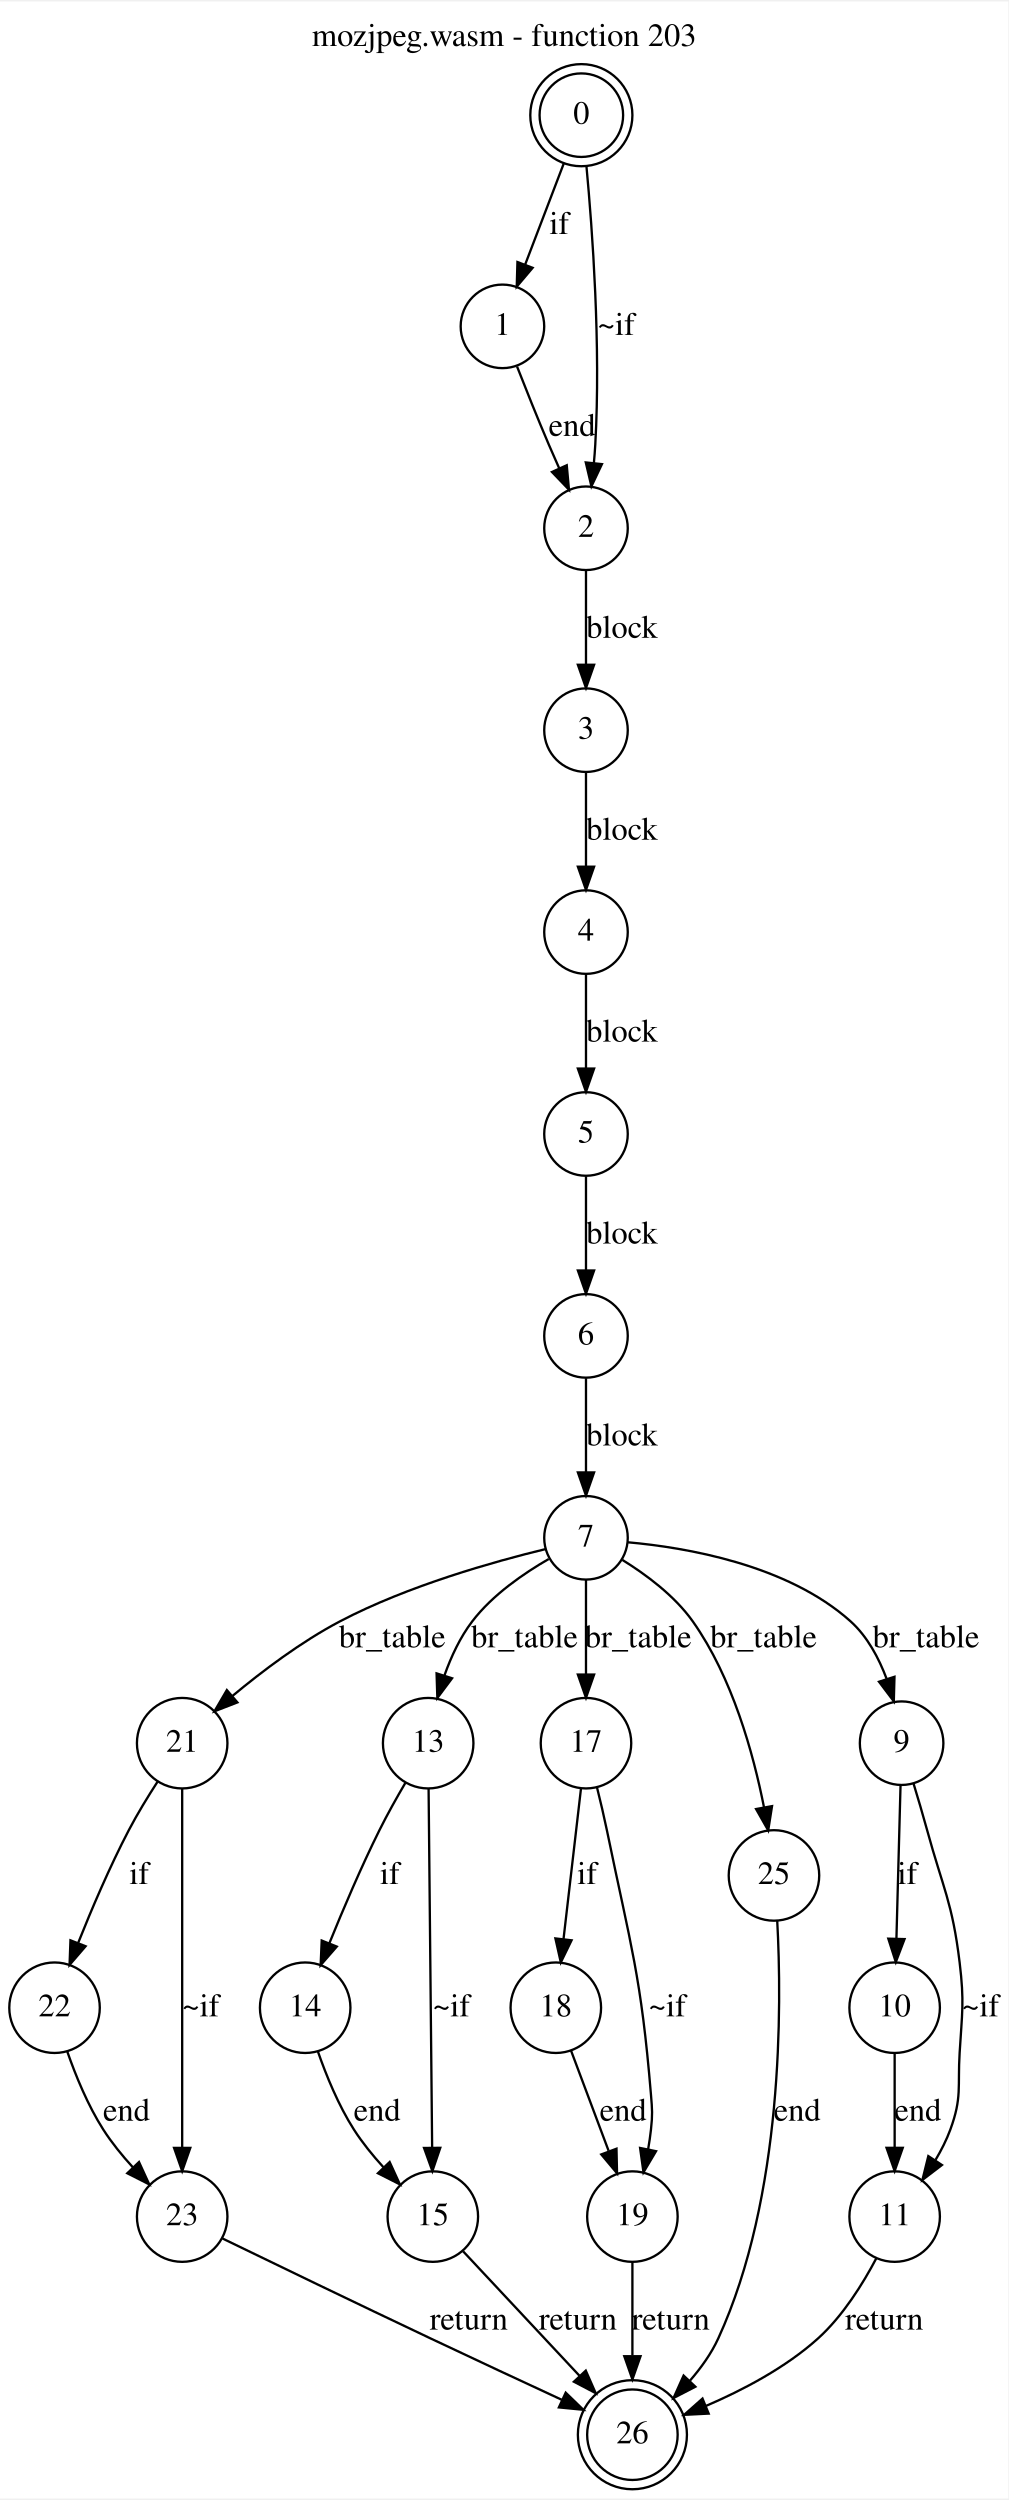
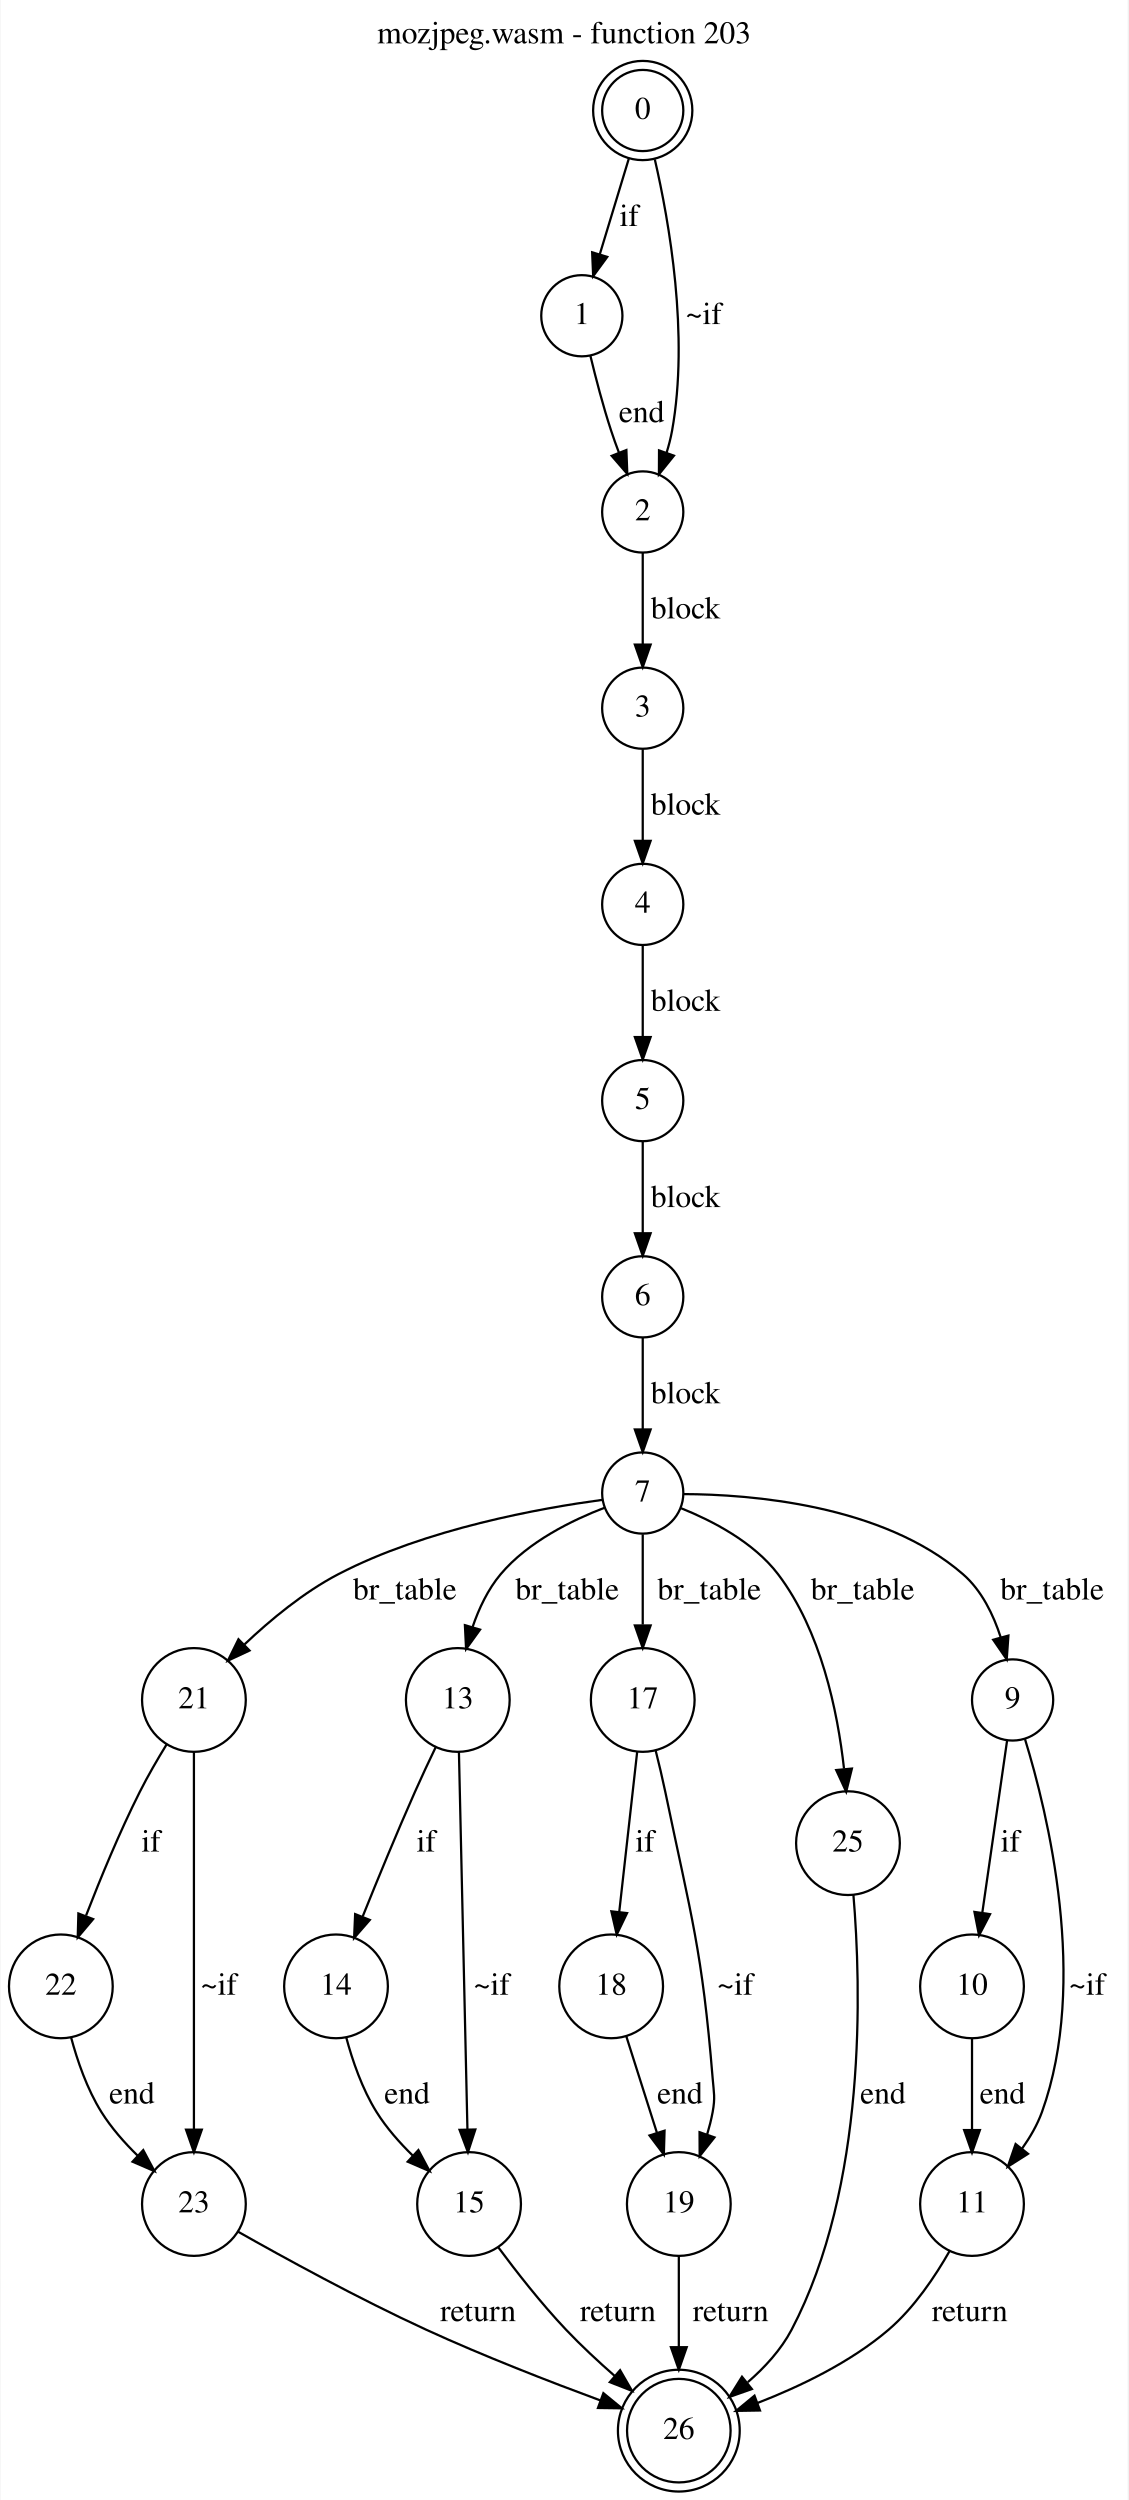
- <svg xmlns="http://www.w3.org/2000/svg" width="434pt" height="1076pt" viewBox="0.00 0.00 434.50 1075.98">
-   <g id="graph0" class="graph" transform="scale(1 1) rotate(0) translate(4 1071.98)">
-     <polygon fill="white" stroke="transparent" points="-4,4 -4,-1071.98 430.5,-1071.98 430.5,4 -4,4" />
-     <text text-anchor="middle" x="213.25" y="-1052.78" font-family="Times,serif" font-size="14.00">mozjpeg.wasm - function 203</text>
+ <svg xmlns="http://www.w3.org/2000/svg" width="500pt" height="1108pt" viewBox="0.00 0.00 499.75 1108.48">
+   <g id="graph0" class="graph" transform="scale(1 1) rotate(0) translate(4 1104.48)">
+     <polygon fill="white" stroke="transparent" points="-4,4 -4,-1104.48 495.75,-1104.48 495.75,4 -4,4" />
+     <text text-anchor="middle" x="245.87" y="-1085.28" font-family="Times,serif" font-size="14.00">mozjpeg.wasm - function 203</text>
    <g id="node1" class="node">
-       <ellipse fill="none" stroke="black" cx="246.5" cy="-1022.98" rx="18" ry="18" />
-       <ellipse fill="none" stroke="black" cx="246.5" cy="-1022.98" rx="22" ry="22" />
-       <text text-anchor="middle" x="246.5" y="-1019.28" font-family="Times,serif" font-size="14.00">0</text>
+       <ellipse fill="none" stroke="black" cx="280.75" cy="-1055.48" rx="18" ry="18" />
+       <ellipse fill="none" stroke="black" cx="280.75" cy="-1055.48" rx="22" ry="22" />
+       <text text-anchor="middle" x="280.75" y="-1051.78" font-family="Times,serif" font-size="14.00">0</text>
    </g>
    <g id="node3" class="node">
-       <ellipse fill="none" stroke="black" cx="212.5" cy="-931.98" rx="18" ry="18" />
-       <text text-anchor="middle" x="212.5" y="-928.28" font-family="Times,serif" font-size="14.00">1</text>
+       <ellipse fill="none" stroke="black" cx="253.75" cy="-964.48" rx="18" ry="18" />
+       <text text-anchor="middle" x="253.75" y="-960.78" font-family="Times,serif" font-size="14.00">1</text>
    </g>
    <g id="edge1" class="edge">
-       <path fill="none" stroke="black" d="M238.95,-1002.23C234.04,-989.37 227.59,-972.47 222.28,-958.59" />
-       <polygon fill="black" stroke="black" points="225.5,-957.21 218.66,-949.11 218.96,-959.7 225.5,-957.21" />
-       <text text-anchor="middle" x="237" y="-971.78" font-family="Times,serif" font-size="14.00">if</text>
+       <path fill="none" stroke="black" d="M274.62,-1034.28C270.8,-1021.7 265.85,-1005.37 261.72,-991.77" />
+       <polygon fill="black" stroke="black" points="265.02,-990.57 258.77,-982.02 258.32,-992.61 265.02,-990.57" />
+       <text text-anchor="middle" x="274.75" y="-1004.28" font-family="Times,serif" font-size="14.00">if</text>
    </g>
    <g id="node4" class="node">
-       <ellipse fill="none" stroke="black" cx="248.5" cy="-844.98" rx="18" ry="18" />
-       <text text-anchor="middle" x="248.5" y="-841.28" font-family="Times,serif" font-size="14.00">2</text>
+       <ellipse fill="none" stroke="black" cx="280.75" cy="-877.48" rx="18" ry="18" />
+       <text text-anchor="middle" x="280.75" y="-873.78" font-family="Times,serif" font-size="14.00">2</text>
    </g>
    <g id="edge2" class="edge">
-       <path fill="none" stroke="black" d="M248.7,-1000.95C251.28,-973.39 254.92,-923.55 252.5,-880.98 252.35,-878.42 252.15,-875.75 251.9,-873.09" />
-       <polygon fill="black" stroke="black" points="255.37,-872.62 250.84,-863.04 248.41,-873.35 255.37,-872.62" />
-       <text text-anchor="middle" x="261.5" y="-928.28" font-family="Times,serif" font-size="14.00">~if</text>
+       <path fill="none" stroke="black" d="M286.11,-1033.78C292.49,-1006.16 301.36,-955.82 293.75,-913.48 293.16,-910.23 292.3,-906.88 291.28,-903.61" />
+       <polygon fill="black" stroke="black" points="294.58,-902.43 287.93,-894.17 287.98,-904.77 294.58,-902.43" />
+       <text text-anchor="middle" x="307.75" y="-960.78" font-family="Times,serif" font-size="14.00">~if</text>
    </g>
    <g id="node2" class="node">
-       <ellipse fill="none" stroke="black" cx="268.5" cy="-23.5" rx="19.5" ry="19.5" />
-       <ellipse fill="none" stroke="black" cx="268.5" cy="-23.5" rx="23.5" ry="23.5" />
-       <text text-anchor="middle" x="268.5" y="-19.8" font-family="Times,serif" font-size="14.00">26</text>
+       <ellipse fill="none" stroke="black" cx="296.75" cy="-26.75" rx="22.96" ry="22.96" />
+       <ellipse fill="none" stroke="black" cx="296.75" cy="-26.75" rx="27" ry="27" />
+       <text text-anchor="middle" x="296.75" y="-23.05" font-family="Times,serif" font-size="14.00">26</text>
    </g>
    <g id="edge3" class="edge">
-       <path fill="none" stroke="black" d="M218.79,-914.69C222.63,-904.87 227.71,-892.16 232.5,-880.98 233.91,-877.69 235.43,-874.24 236.95,-870.84" />
-       <polygon fill="black" stroke="black" points="240.21,-872.14 241.17,-861.59 233.84,-869.24 240.21,-872.14" />
-       <text text-anchor="middle" x="242.5" y="-884.78" font-family="Times,serif" font-size="14.00">end</text>
+       <path fill="none" stroke="black" d="M257.56,-946.66C259.91,-936.89 263.16,-924.39 266.75,-913.48 267.79,-910.31 268.97,-907.01 270.2,-903.77" />
+       <polygon fill="black" stroke="black" points="273.5,-904.94 273.91,-894.35 266.98,-902.37 273.5,-904.94" />
+       <text text-anchor="middle" x="280.25" y="-917.28" font-family="Times,serif" font-size="14.00">end</text>
    </g>
    <g id="node5" class="node">
-       <ellipse fill="none" stroke="black" cx="248.5" cy="-757.98" rx="18" ry="18" />
-       <text text-anchor="middle" x="248.5" y="-754.28" font-family="Times,serif" font-size="14.00">3</text>
+       <ellipse fill="none" stroke="black" cx="280.75" cy="-790.48" rx="18" ry="18" />
+       <text text-anchor="middle" x="280.75" y="-786.78" font-family="Times,serif" font-size="14.00">3</text>
    </g>
    <g id="edge4" class="edge">
-       <path fill="none" stroke="black" d="M248.5,-826.78C248.5,-815.15 248.5,-799.53 248.5,-786.22" />
-       <polygon fill="black" stroke="black" points="252,-786.16 248.5,-776.16 245,-786.16 252,-786.16" />
-       <text text-anchor="middle" x="264" y="-797.78" font-family="Times,serif" font-size="14.00">block</text>
+       <path fill="none" stroke="black" d="M280.75,-859.28C280.75,-847.64 280.75,-832.03 280.75,-818.72" />
+       <polygon fill="black" stroke="black" points="284.25,-818.66 280.75,-808.66 277.25,-818.66 284.25,-818.66" />
+       <text text-anchor="middle" x="299.75" y="-830.28" font-family="Times,serif" font-size="14.00">block</text>
    </g>
    <g id="node6" class="node">
-       <ellipse fill="none" stroke="black" cx="248.5" cy="-670.98" rx="18" ry="18" />
-       <text text-anchor="middle" x="248.5" y="-667.28" font-family="Times,serif" font-size="14.00">4</text>
+       <ellipse fill="none" stroke="black" cx="280.75" cy="-703.48" rx="18" ry="18" />
+       <text text-anchor="middle" x="280.75" y="-699.78" font-family="Times,serif" font-size="14.00">4</text>
    </g>
    <g id="edge5" class="edge">
-       <path fill="none" stroke="black" d="M248.5,-739.78C248.5,-728.15 248.5,-712.53 248.5,-699.22" />
-       <polygon fill="black" stroke="black" points="252,-699.16 248.5,-689.16 245,-699.16 252,-699.16" />
-       <text text-anchor="middle" x="264" y="-710.78" font-family="Times,serif" font-size="14.00">block</text>
+       <path fill="none" stroke="black" d="M280.75,-772.28C280.75,-760.64 280.75,-745.03 280.75,-731.72" />
+       <polygon fill="black" stroke="black" points="284.25,-731.66 280.75,-721.66 277.25,-731.66 284.25,-731.66" />
+       <text text-anchor="middle" x="299.75" y="-743.28" font-family="Times,serif" font-size="14.00">block</text>
    </g>
    <g id="node7" class="node">
-       <ellipse fill="none" stroke="black" cx="248.5" cy="-583.98" rx="18" ry="18" />
-       <text text-anchor="middle" x="248.5" y="-580.28" font-family="Times,serif" font-size="14.00">5</text>
+       <ellipse fill="none" stroke="black" cx="280.75" cy="-616.48" rx="18" ry="18" />
+       <text text-anchor="middle" x="280.75" y="-612.78" font-family="Times,serif" font-size="14.00">5</text>
    </g>
    <g id="edge6" class="edge">
-       <path fill="none" stroke="black" d="M248.5,-652.78C248.5,-641.15 248.5,-625.53 248.5,-612.22" />
-       <polygon fill="black" stroke="black" points="252,-612.16 248.5,-602.16 245,-612.16 252,-612.16" />
-       <text text-anchor="middle" x="264" y="-623.78" font-family="Times,serif" font-size="14.00">block</text>
+       <path fill="none" stroke="black" d="M280.75,-685.28C280.75,-673.64 280.75,-658.03 280.75,-644.72" />
+       <polygon fill="black" stroke="black" points="284.25,-644.66 280.75,-634.66 277.25,-644.66 284.25,-644.66" />
+       <text text-anchor="middle" x="299.75" y="-656.28" font-family="Times,serif" font-size="14.00">block</text>
    </g>
    <g id="node8" class="node">
-       <ellipse fill="none" stroke="black" cx="248.5" cy="-496.98" rx="18" ry="18" />
-       <text text-anchor="middle" x="248.5" y="-493.28" font-family="Times,serif" font-size="14.00">6</text>
+       <ellipse fill="none" stroke="black" cx="280.75" cy="-529.48" rx="18" ry="18" />
+       <text text-anchor="middle" x="280.75" y="-525.78" font-family="Times,serif" font-size="14.00">6</text>
    </g>
    <g id="edge7" class="edge">
-       <path fill="none" stroke="black" d="M248.5,-565.78C248.5,-554.15 248.5,-538.53 248.5,-525.22" />
-       <polygon fill="black" stroke="black" points="252,-525.16 248.5,-515.16 245,-525.16 252,-525.16" />
-       <text text-anchor="middle" x="264" y="-536.78" font-family="Times,serif" font-size="14.00">block</text>
+       <path fill="none" stroke="black" d="M280.75,-598.28C280.75,-586.64 280.75,-571.03 280.75,-557.72" />
+       <polygon fill="black" stroke="black" points="284.25,-557.66 280.75,-547.66 277.25,-557.66 284.25,-557.66" />
+       <text text-anchor="middle" x="299.75" y="-569.28" font-family="Times,serif" font-size="14.00">block</text>
    </g>
    <g id="node9" class="node">
-       <ellipse fill="none" stroke="black" cx="248.5" cy="-409.98" rx="18" ry="18" />
-       <text text-anchor="middle" x="248.5" y="-406.28" font-family="Times,serif" font-size="14.00">7</text>
+       <ellipse fill="none" stroke="black" cx="280.75" cy="-442.48" rx="18" ry="18" />
+       <text text-anchor="middle" x="280.75" y="-438.78" font-family="Times,serif" font-size="14.00">7</text>
    </g>
    <g id="edge8" class="edge">
-       <path fill="none" stroke="black" d="M248.5,-478.78C248.5,-467.15 248.5,-451.53 248.5,-438.22" />
-       <polygon fill="black" stroke="black" points="252,-438.16 248.5,-428.16 245,-438.16 252,-438.16" />
-       <text text-anchor="middle" x="264" y="-449.78" font-family="Times,serif" font-size="14.00">block</text>
+       <path fill="none" stroke="black" d="M280.75,-511.28C280.75,-499.64 280.75,-484.03 280.75,-470.72" />
+       <polygon fill="black" stroke="black" points="284.25,-470.66 280.75,-460.66 277.25,-470.66 284.25,-470.66" />
+       <text text-anchor="middle" x="299.75" y="-482.28" font-family="Times,serif" font-size="14.00">block</text>
    </g>
    <g id="node10" class="node">
-       <ellipse fill="none" stroke="black" cx="74.5" cy="-321.48" rx="19.5" ry="19.5" />
-       <text text-anchor="middle" x="74.5" y="-317.78" font-family="Times,serif" font-size="14.00">21</text>
+       <ellipse fill="none" stroke="black" cx="81.75" cy="-350.73" rx="23" ry="23" />
+       <text text-anchor="middle" x="81.75" y="-347.03" font-family="Times,serif" font-size="14.00">21</text>
    </g>
    <g id="edge9" class="edge">
-       <path fill="none" stroke="black" d="M230.9,-405.07C209.28,-399.83 171.84,-389.39 142.5,-373.98 125.83,-365.23 108.94,-352.47 96.17,-341.84" />
-       <polygon fill="black" stroke="black" points="98.29,-339.05 88.41,-335.22 93.75,-344.37 98.29,-339.05" />
-       <text text-anchor="middle" x="165" y="-362.78" font-family="Times,serif" font-size="14.00">br_table</text>
+       <path fill="none" stroke="black" d="M262.78,-439.45C236,-435.85 184.61,-426.74 145.75,-406.48 130.47,-398.51 115.7,-386.29 104.21,-375.4" />
+       <polygon fill="black" stroke="black" points="106.4,-372.65 96.81,-368.16 101.5,-377.65 106.4,-372.65" />
+       <text text-anchor="middle" x="175.25" y="-395.28" font-family="Times,serif" font-size="14.00">br_table</text>
    </g>
    <g id="node11" class="node">
-       <ellipse fill="none" stroke="black" cx="180.5" cy="-321.48" rx="19.5" ry="19.5" />
-       <text text-anchor="middle" x="180.5" y="-317.78" font-family="Times,serif" font-size="14.00">13</text>
+       <ellipse fill="none" stroke="black" cx="198.75" cy="-350.73" rx="23" ry="23" />
+       <text text-anchor="middle" x="198.75" y="-347.03" font-family="Times,serif" font-size="14.00">13</text>
    </g>
    <g id="edge10" class="edge">
-       <path fill="none" stroke="black" d="M232.44,-400.84C221.81,-394.72 208.25,-385.45 199.5,-373.98 194.29,-367.17 190.4,-358.78 187.54,-350.76" />
-       <polygon fill="black" stroke="black" points="190.79,-349.45 184.45,-340.96 184.12,-351.55 190.79,-349.45" />
-       <text text-anchor="middle" x="222" y="-362.78" font-family="Times,serif" font-size="14.00">br_table</text>
+       <path fill="none" stroke="black" d="M263.78,-435.95C249.64,-430.52 229.9,-420.94 217.75,-406.48 212.13,-399.8 208.14,-391.36 205.32,-383.12" />
+       <polygon fill="black" stroke="black" points="208.61,-381.91 202.42,-373.31 201.9,-383.89 208.61,-381.91" />
+       <text text-anchor="middle" x="247.25" y="-395.28" font-family="Times,serif" font-size="14.00">br_table</text>
    </g>
    <g id="node12" class="node">
-       <ellipse fill="none" stroke="black" cx="248.5" cy="-321.48" rx="19.5" ry="19.5" />
-       <text text-anchor="middle" x="248.5" y="-317.78" font-family="Times,serif" font-size="14.00">17</text>
+       <ellipse fill="none" stroke="black" cx="280.75" cy="-350.73" rx="23" ry="23" />
+       <text text-anchor="middle" x="280.75" y="-347.03" font-family="Times,serif" font-size="14.00">17</text>
    </g>
    <g id="edge11" class="edge">
-       <path fill="none" stroke="black" d="M248.5,-391.89C248.5,-380.32 248.5,-364.73 248.5,-351.27" />
-       <polygon fill="black" stroke="black" points="252,-351.04 248.5,-341.04 245,-351.04 252,-351.04" />
-       <text text-anchor="middle" x="271" y="-362.78" font-family="Times,serif" font-size="14.00">br_table</text>
+       <path fill="none" stroke="black" d="M280.75,-424.18C280.75,-412.84 280.75,-397.68 280.75,-384.15" />
+       <polygon fill="black" stroke="black" points="284.25,-383.76 280.75,-373.76 277.25,-383.76 284.25,-383.76" />
+       <text text-anchor="middle" x="310.25" y="-395.28" font-family="Times,serif" font-size="14.00">br_table</text>
    </g>
    <g id="node13" class="node">
-       <ellipse fill="none" stroke="black" cx="329.5" cy="-264.49" rx="19.5" ry="19.5" />
-       <text text-anchor="middle" x="329.5" y="-260.79" font-family="Times,serif" font-size="14.00">25</text>
+       <ellipse fill="none" stroke="black" cx="371.75" cy="-287.24" rx="23" ry="23" />
+       <text text-anchor="middle" x="371.75" y="-283.54" font-family="Times,serif" font-size="14.00">25</text>
    </g>
    <g id="edge12" class="edge">
-       <path fill="none" stroke="black" d="M264.15,-400.46C274.12,-394.3 286.61,-385.12 294.5,-373.98 311.56,-349.89 320.62,-317.04 325.21,-293.82" />
-       <polygon fill="black" stroke="black" points="328.67,-294.36 327.02,-283.89 321.79,-293.1 328.67,-294.36" />
-       <text text-anchor="middle" x="325" y="-362.78" font-family="Times,serif" font-size="14.00">br_table</text>
+       <path fill="none" stroke="black" d="M297.74,-435.75C311.34,-430.3 329.88,-420.79 340.75,-406.48 359.73,-381.49 367.13,-345.92 369.99,-320.32" />
+       <polygon fill="black" stroke="black" points="373.5,-320.31 370.96,-310.03 366.53,-319.65 373.5,-320.31" />
+       <text text-anchor="middle" x="378.25" y="-395.28" font-family="Times,serif" font-size="14.00">br_table</text>
    </g>
    <g id="node14" class="node">
-       <ellipse fill="none" stroke="black" cx="384.5" cy="-321.48" rx="18" ry="18" />
-       <text text-anchor="middle" x="384.5" y="-317.78" font-family="Times,serif" font-size="14.00">9</text>
+       <ellipse fill="none" stroke="black" cx="444.75" cy="-350.73" rx="18" ry="18" />
+       <text text-anchor="middle" x="444.75" y="-347.03" font-family="Times,serif" font-size="14.00">9</text>
    </g>
    <g id="edge13" class="edge">
-       <path fill="none" stroke="black" d="M266.58,-408.04C291.19,-405.84 335.25,-398.49 362.5,-373.98 369.75,-367.46 374.69,-358.15 378.03,-349.23" />
-       <polygon fill="black" stroke="black" points="381.43,-350.09 381.14,-339.5 374.76,-347.96 381.43,-350.09" />
-       <text text-anchor="middle" x="395" y="-362.78" font-family="Times,serif" font-size="14.00">br_table</text>
+       <path fill="none" stroke="black" d="M298.8,-442.01C328.29,-441.89 387.09,-437.45 422.75,-406.48 431.04,-399.28 436.25,-388.5 439.5,-378.41" />
+       <polygon fill="black" stroke="black" points="442.89,-379.27 442.14,-368.7 436.14,-377.43 442.89,-379.27" />
+       <text text-anchor="middle" x="462.25" y="-395.28" font-family="Times,serif" font-size="14.00">br_table</text>
    </g>
    <g id="node21" class="node">
-       <ellipse fill="none" stroke="black" cx="19.5" cy="-207.49" rx="19.5" ry="19.5" />
-       <text text-anchor="middle" x="19.5" y="-203.79" font-family="Times,serif" font-size="14.00">22</text>
+       <ellipse fill="none" stroke="black" cx="22.75" cy="-223.74" rx="23" ry="23" />
+       <text text-anchor="middle" x="22.75" y="-220.04" font-family="Times,serif" font-size="14.00">22</text>
    </g>
    <g id="edge26" class="edge">
-       <path fill="none" stroke="black" d="M63.85,-304.82C59.75,-298.49 55.18,-291.02 51.5,-283.99 43.3,-268.3 35.52,-250.05 29.68,-235.42" />
-       <polygon fill="black" stroke="black" points="32.88,-233.98 25.97,-225.95 26.36,-236.53 32.88,-233.98" />
-       <text text-anchor="middle" x="56" y="-260.79" font-family="Times,serif" font-size="14.00">if</text>
+       <path fill="none" stroke="black" d="M69.67,-331.06C65.65,-324.52 61.3,-317.04 57.75,-309.98 48.81,-292.23 40.31,-271.64 33.92,-255.14" />
+       <polygon fill="black" stroke="black" points="37.06,-253.56 30.23,-245.46 30.52,-256.05 37.06,-253.56" />
+       <text text-anchor="middle" x="62.75" y="-283.54" font-family="Times,serif" font-size="14.00">if</text>
    </g>
    <g id="node22" class="node">
-       <ellipse fill="none" stroke="black" cx="74.5" cy="-117.49" rx="19.5" ry="19.5" />
-       <text text-anchor="middle" x="74.5" y="-113.79" font-family="Times,serif" font-size="14.00">23</text>
+       <ellipse fill="none" stroke="black" cx="81.75" cy="-127.24" rx="23" ry="23" />
+       <text text-anchor="middle" x="81.75" y="-123.54" font-family="Times,serif" font-size="14.00">23</text>
    </g>
    <g id="edge27" class="edge">
-       <path fill="none" stroke="black" d="M74.5,-301.84C74.5,-266.45 74.5,-189.28 74.5,-147.22" />
-       <polygon fill="black" stroke="black" points="78,-147.09 74.5,-137.09 71,-147.09 78,-147.09" />
-       <text text-anchor="middle" x="82.5" y="-203.79" font-family="Times,serif" font-size="14.00">~if</text>
+       <path fill="none" stroke="black" d="M81.75,-327.68C81.75,-288.38 81.75,-206.06 81.75,-160.43" />
+       <polygon fill="black" stroke="black" points="85.25,-160.2 81.75,-150.2 78.25,-160.2 85.25,-160.2" />
+       <text text-anchor="middle" x="92.75" y="-220.04" font-family="Times,serif" font-size="14.00">~if</text>
    </g>
    <g id="node17" class="node">
-       <ellipse fill="none" stroke="black" cx="127.5" cy="-207.49" rx="19.5" ry="19.5" />
-       <text text-anchor="middle" x="127.5" y="-203.79" font-family="Times,serif" font-size="14.00">14</text>
+       <ellipse fill="none" stroke="black" cx="144.75" cy="-223.74" rx="23" ry="23" />
+       <text text-anchor="middle" x="144.75" y="-220.04" font-family="Times,serif" font-size="14.00">14</text>
    </g>
    <g id="edge18" class="edge">
-       <path fill="none" stroke="black" d="M170.66,-304.36C166.98,-298.09 162.88,-290.79 159.5,-283.99 151.62,-268.14 143.85,-249.88 137.93,-235.29" />
-       <polygon fill="black" stroke="black" points="141.12,-233.84 134.16,-225.85 134.62,-236.43 141.12,-233.84" />
-       <text text-anchor="middle" x="164" y="-260.79" font-family="Times,serif" font-size="14.00">if</text>
+       <path fill="none" stroke="black" d="M189.06,-330.02C186,-323.66 182.66,-316.56 179.75,-309.98 171.69,-291.82 163.21,-271.21 156.61,-254.81" />
+       <polygon fill="black" stroke="black" points="159.73,-253.19 152.77,-245.2 153.23,-255.79 159.73,-253.19" />
+       <text text-anchor="middle" x="184.75" y="-283.54" font-family="Times,serif" font-size="14.00">if</text>
    </g>
    <g id="node18" class="node">
-       <ellipse fill="none" stroke="black" cx="182.5" cy="-117.49" rx="19.5" ry="19.5" />
-       <text text-anchor="middle" x="182.5" y="-113.79" font-family="Times,serif" font-size="14.00">15</text>
+       <ellipse fill="none" stroke="black" cx="203.75" cy="-127.24" rx="23" ry="23" />
+       <text text-anchor="middle" x="203.75" y="-123.54" font-family="Times,serif" font-size="14.00">15</text>
    </g>
    <g id="edge19" class="edge">
-       <path fill="none" stroke="black" d="M180.68,-301.84C181.03,-266.45 181.8,-189.28 182.21,-147.22" />
-       <polygon fill="black" stroke="black" points="185.71,-147.12 182.31,-137.09 178.72,-147.06 185.71,-147.12" />
-       <text text-anchor="middle" x="190.5" y="-203.79" font-family="Times,serif" font-size="14.00">~if</text>
+       <path fill="none" stroke="black" d="M199.25,-327.68C200.13,-288.38 201.99,-206.06 203.02,-160.43" />
+       <polygon fill="black" stroke="black" points="206.53,-160.28 203.25,-150.2 199.53,-160.12 206.53,-160.28" />
+       <text text-anchor="middle" x="213.75" y="-220.04" font-family="Times,serif" font-size="14.00">~if</text>
    </g>
    <g id="node19" class="node">
-       <ellipse fill="none" stroke="black" cx="235.5" cy="-207.49" rx="19.5" ry="19.5" />
-       <text text-anchor="middle" x="235.5" y="-203.79" font-family="Times,serif" font-size="14.00">18</text>
+       <ellipse fill="none" stroke="black" cx="266.75" cy="-223.74" rx="23" ry="23" />
+       <text text-anchor="middle" x="266.75" y="-220.04" font-family="Times,serif" font-size="14.00">18</text>
    </g>
    <g id="edge22" class="edge">
-       <path fill="none" stroke="black" d="M246.35,-301.99C244.3,-284.32 241.18,-257.43 238.81,-237.01" />
-       <polygon fill="black" stroke="black" points="242.28,-236.54 237.65,-227.01 235.32,-237.35 242.28,-236.54" />
-       <text text-anchor="middle" x="249" y="-260.79" font-family="Times,serif" font-size="14.00">if</text>
+       <path fill="none" stroke="black" d="M278.31,-327.96C276.1,-308.28 272.83,-279.04 270.33,-256.71" />
+       <polygon fill="black" stroke="black" points="273.8,-256.23 269.21,-246.68 266.84,-257.01 273.8,-256.23" />
+       <text text-anchor="middle" x="281.75" y="-283.54" font-family="Times,serif" font-size="14.00">if</text>
    </g>
    <g id="node20" class="node">
-       <ellipse fill="none" stroke="black" cx="268.5" cy="-117.49" rx="19.5" ry="19.5" />
-       <text text-anchor="middle" x="268.5" y="-113.79" font-family="Times,serif" font-size="14.00">19</text>
+       <ellipse fill="none" stroke="black" cx="296.75" cy="-127.24" rx="23" ry="23" />
+       <text text-anchor="middle" x="296.75" y="-123.54" font-family="Times,serif" font-size="14.00">19</text>
    </g>
    <g id="edge23" class="edge">
-       <path fill="none" stroke="black" d="M253.26,-302.35C254.72,-296.51 256.26,-289.99 257.5,-283.99 267.88,-233.68 272.26,-221.18 276.5,-169.99 277.05,-163.35 277.22,-161.62 276.5,-154.99 276.2,-152.25 275.78,-149.4 275.29,-146.57" />
-       <polygon fill="black" stroke="black" points="278.68,-145.67 273.27,-136.56 271.81,-147.06 278.68,-145.67" />
-       <text text-anchor="middle" x="283.5" y="-203.79" font-family="Times,serif" font-size="14.00">~if</text>
+       <path fill="none" stroke="black" d="M286.47,-328.35C287.96,-322.43 289.5,-315.98 290.75,-309.98 302.4,-253.98 307.07,-240.01 311.75,-182.99 312.29,-176.35 312.94,-174.55 311.75,-167.99 311.15,-164.73 310.3,-161.38 309.31,-158.08" />
+       <polygon fill="black" stroke="black" points="312.56,-156.78 305.99,-148.47 305.94,-159.07 312.56,-156.78" />
+       <text text-anchor="middle" x="321.75" y="-220.04" font-family="Times,serif" font-size="14.00">~if</text>
    </g>
    <g id="edge30" class="edge">
-       <path fill="none" stroke="black" d="M330.9,-244.97C332.89,-208.63 333.59,-126.2 305.5,-65 302.51,-58.48 298.08,-52.3 293.32,-46.82" />
-       <polygon fill="black" stroke="black" points="295.64,-44.18 286.23,-39.32 290.56,-48.99 295.64,-44.18" />
-       <text text-anchor="middle" x="339.5" y="-158.79" font-family="Times,serif" font-size="14.00">end</text>
+       <path fill="none" stroke="black" d="M374.16,-264.33C377.59,-223.72 380.19,-135.12 346.75,-71.5 342.1,-62.65 334.87,-54.78 327.33,-48.24" />
+       <polygon fill="black" stroke="black" points="329.14,-45.2 319.15,-41.68 324.76,-50.66 329.14,-45.2" />
+       <text text-anchor="middle" x="387.25" y="-171.79" font-family="Times,serif" font-size="14.00">end</text>
    </g>
    <g id="node15" class="node">
-       <ellipse fill="none" stroke="black" cx="381.5" cy="-207.49" rx="19.5" ry="19.5" />
-       <text text-anchor="middle" x="381.5" y="-203.79" font-family="Times,serif" font-size="14.00">10</text>
+       <ellipse fill="none" stroke="black" cx="426.75" cy="-223.74" rx="23" ry="23" />
+       <text text-anchor="middle" x="426.75" y="-220.04" font-family="Times,serif" font-size="14.00">10</text>
    </g>
    <g id="edge14" class="edge">
-       <path fill="none" stroke="black" d="M384.04,-303.48C383.57,-285.97 382.83,-258.36 382.27,-237.42" />
-       <polygon fill="black" stroke="black" points="385.76,-237.06 382,-227.16 378.77,-237.25 385.76,-237.06" />
-       <text text-anchor="middle" x="387" y="-260.79" font-family="Times,serif" font-size="14.00">if</text>
+       <path fill="none" stroke="black" d="M442.32,-332.87C439.51,-313.37 434.83,-280.83 431.33,-256.53" />
+       <polygon fill="black" stroke="black" points="434.75,-255.75 429.86,-246.35 427.82,-256.75 434.75,-255.75" />
+       <text text-anchor="middle" x="443.75" y="-283.54" font-family="Times,serif" font-size="14.00">if</text>
    </g>
    <g id="node16" class="node">
-       <ellipse fill="none" stroke="black" cx="381.5" cy="-117.49" rx="19.5" ry="19.5" />
-       <text text-anchor="middle" x="381.5" y="-113.79" font-family="Times,serif" font-size="14.00">11</text>
+       <ellipse fill="none" stroke="black" cx="426.75" cy="-127.24" rx="23" ry="23" />
+       <text text-anchor="middle" x="426.75" y="-123.54" font-family="Times,serif" font-size="14.00">11</text>
    </g>
    <g id="edge15" class="edge">
-       <path fill="none" stroke="black" d="M389.61,-304.18C391.53,-297.89 393.68,-290.63 395.5,-283.99 402.38,-258.82 406.36,-252.89 409.5,-226.99 411.58,-209.78 410.54,-205.29 409.5,-187.99 408.61,-173.25 410.58,-168.87 405.5,-154.99 403.87,-150.55 401.61,-146.1 399.12,-141.91" />
-       <polygon fill="black" stroke="black" points="401.87,-139.72 393.46,-133.28 396.01,-143.56 401.87,-139.72" />
-       <text text-anchor="middle" x="418.5" y="-203.79" font-family="Times,serif" font-size="14.00">~if</text>
+       <path fill="none" stroke="black" d="M450.25,-333.33C460.28,-300.71 478.63,-225.86 457.75,-167.99 455.69,-162.3 452.48,-156.78 448.9,-151.75" />
+       <polygon fill="black" stroke="black" points="451.58,-149.5 442.63,-143.82 446.08,-153.84 451.58,-149.5" />
+       <text text-anchor="middle" x="477.75" y="-220.04" font-family="Times,serif" font-size="14.00">~if</text>
    </g>
    <g id="edge16" class="edge">
-       <path fill="none" stroke="black" d="M381.5,-187.83C381.5,-176.05 381.5,-160.59 381.5,-147.25" />
-       <polygon fill="black" stroke="black" points="385,-147.13 381.5,-137.13 378,-147.13 385,-147.13" />
-       <text text-anchor="middle" x="391.5" y="-158.79" font-family="Times,serif" font-size="14.00">end</text>
+       <path fill="none" stroke="black" d="M426.75,-200.82C426.75,-188.78 426.75,-173.61 426.75,-160.26" />
+       <polygon fill="black" stroke="black" points="430.25,-160.04 426.75,-150.04 423.25,-160.04 430.25,-160.04" />
+       <text text-anchor="middle" x="440.25" y="-171.79" font-family="Times,serif" font-size="14.00">end</text>
    </g>
    <g id="edge17" class="edge">
-       <path fill="none" stroke="black" d="M373.61,-99.54C367.86,-88.61 359.21,-74.68 348.5,-65 334.53,-52.38 315.91,-42.65 300.15,-35.89" />
-       <polygon fill="black" stroke="black" points="301.36,-32.6 290.78,-32.06 298.71,-39.08 301.36,-32.6" />
-       <text text-anchor="middle" x="377" y="-68.8" font-family="Times,serif" font-size="14.00">return</text>
+       <path fill="none" stroke="black" d="M416.91,-106.56C410.44,-95.16 401.08,-81.2 389.75,-71.5 372.86,-57.04 350.38,-46.29 331.75,-39.06" />
+       <polygon fill="black" stroke="black" points="332.73,-35.69 322.13,-35.51 330.3,-42.26 332.73,-35.69" />
+       <text text-anchor="middle" x="425.75" y="-75.3" font-family="Times,serif" font-size="14.00">return</text>
    </g>
    <g id="edge20" class="edge">
-       <path fill="none" stroke="black" d="M133.01,-188.55C136.59,-178.28 141.84,-165.41 148.5,-154.99 152.11,-149.34 156.65,-143.77 161.22,-138.75" />
-       <polygon fill="black" stroke="black" points="163.9,-141.01 168.31,-131.37 158.85,-136.16 163.9,-141.01" />
-       <text text-anchor="middle" x="158.5" y="-158.79" font-family="Times,serif" font-size="14.00">end</text>
+       <path fill="none" stroke="black" d="M149.2,-201.42C152.02,-190.83 156.38,-178.17 162.75,-167.99 167.11,-161.02 172.95,-154.39 178.86,-148.62" />
+       <polygon fill="black" stroke="black" points="181.28,-151.15 186.26,-141.8 176.53,-146 181.28,-151.15" />
+       <text text-anchor="middle" x="176.25" y="-171.79" font-family="Times,serif" font-size="14.00">end</text>
    </g>
    <g id="edge21" class="edge">
-       <path fill="none" stroke="black" d="M195.56,-102.52C208.84,-88.31 229.7,-66.01 245.71,-48.88" />
-       <polygon fill="black" stroke="black" points="248.41,-51.12 252.68,-41.42 243.29,-46.34 248.41,-51.12" />
-       <text text-anchor="middle" x="245" y="-68.8" font-family="Times,serif" font-size="14.00">return</text>
+       <path fill="none" stroke="black" d="M216.51,-108.3C224.68,-97.27 235.77,-83.07 246.75,-71.5 253.39,-64.49 261.04,-57.39 268.32,-51" />
+       <polygon fill="black" stroke="black" points="270.71,-53.56 276.01,-44.39 266.15,-48.25 270.71,-53.56" />
+       <text text-anchor="middle" x="269.75" y="-75.3" font-family="Times,serif" font-size="14.00">return</text>
    </g>
    <g id="edge24" class="edge">
-       <path fill="none" stroke="black" d="M242.02,-189.11C246.64,-176.77 252.94,-159.97 258.24,-145.85" />
-       <polygon fill="black" stroke="black" points="261.64,-146.74 261.88,-136.15 255.09,-144.28 261.64,-146.74" />
-       <text text-anchor="middle" x="264.5" y="-158.79" font-family="Times,serif" font-size="14.00">end</text>
+       <path fill="none" stroke="black" d="M273.41,-201.77C277.41,-189.17 282.57,-172.91 287.02,-158.89" />
+       <polygon fill="black" stroke="black" points="290.42,-159.75 290.11,-149.16 283.75,-157.63 290.42,-159.75" />
+       <text text-anchor="middle" x="297.25" y="-171.79" font-family="Times,serif" font-size="14.00">end</text>
    </g>
    <g id="edge25" class="edge">
-       <path fill="none" stroke="black" d="M268.5,-97.88C268.5,-86.36 268.5,-71.24 268.5,-57.72" />
-       <polygon fill="black" stroke="black" points="272,-57.32 268.5,-47.32 265,-57.32 272,-57.32" />
-       <text text-anchor="middle" x="285" y="-68.8" font-family="Times,serif" font-size="14.00">return</text>
+       <path fill="none" stroke="black" d="M296.75,-104.38C296.75,-92.46 296.75,-77.4 296.75,-63.79" />
+       <polygon fill="black" stroke="black" points="300.25,-63.74 296.75,-53.74 293.25,-63.74 300.25,-63.74" />
+       <text text-anchor="middle" x="319.75" y="-75.3" font-family="Times,serif" font-size="14.00">return</text>
    </g>
    <g id="edge28" class="edge">
-       <path fill="none" stroke="black" d="M25.01,-188.55C28.59,-178.28 33.84,-165.41 40.5,-154.99 44.11,-149.34 48.65,-143.77 53.22,-138.75" />
-       <polygon fill="black" stroke="black" points="55.9,-141.01 60.31,-131.37 50.85,-136.16 55.9,-141.01" />
-       <text text-anchor="middle" x="50.5" y="-158.79" font-family="Times,serif" font-size="14.00">end</text>
+       <path fill="none" stroke="black" d="M27.2,-201.42C30.02,-190.83 34.38,-178.17 40.75,-167.99 45.11,-161.02 50.95,-154.39 56.86,-148.62" />
+       <polygon fill="black" stroke="black" points="59.28,-151.15 64.26,-141.8 54.53,-146 59.28,-151.15" />
+       <text text-anchor="middle" x="54.25" y="-171.79" font-family="Times,serif" font-size="14.00">end</text>
    </g>
    <g id="edge29" class="edge">
-       <path fill="none" stroke="black" d="M91.89,-108.04C113.03,-97.78 149.82,-79.99 181.5,-65 200.25,-56.12 221.35,-46.29 238.08,-38.54" />
-       <polygon fill="black" stroke="black" points="239.76,-41.62 247.37,-34.24 236.82,-35.27 239.76,-41.62" />
-       <text text-anchor="middle" x="198" y="-68.8" font-family="Times,serif" font-size="14.00">return</text>
+       <path fill="none" stroke="black" d="M101.15,-115.06C121.61,-103.47 154.93,-85.19 184.75,-71.5 210.2,-59.81 239.73,-48.36 262.08,-40.1" />
+       <polygon fill="black" stroke="black" points="263.3,-43.38 271.49,-36.66 260.9,-36.81 263.3,-43.38" />
+       <text text-anchor="middle" x="207.75" y="-75.3" font-family="Times,serif" font-size="14.00">return</text>
    </g>
  </g>
</svg>
